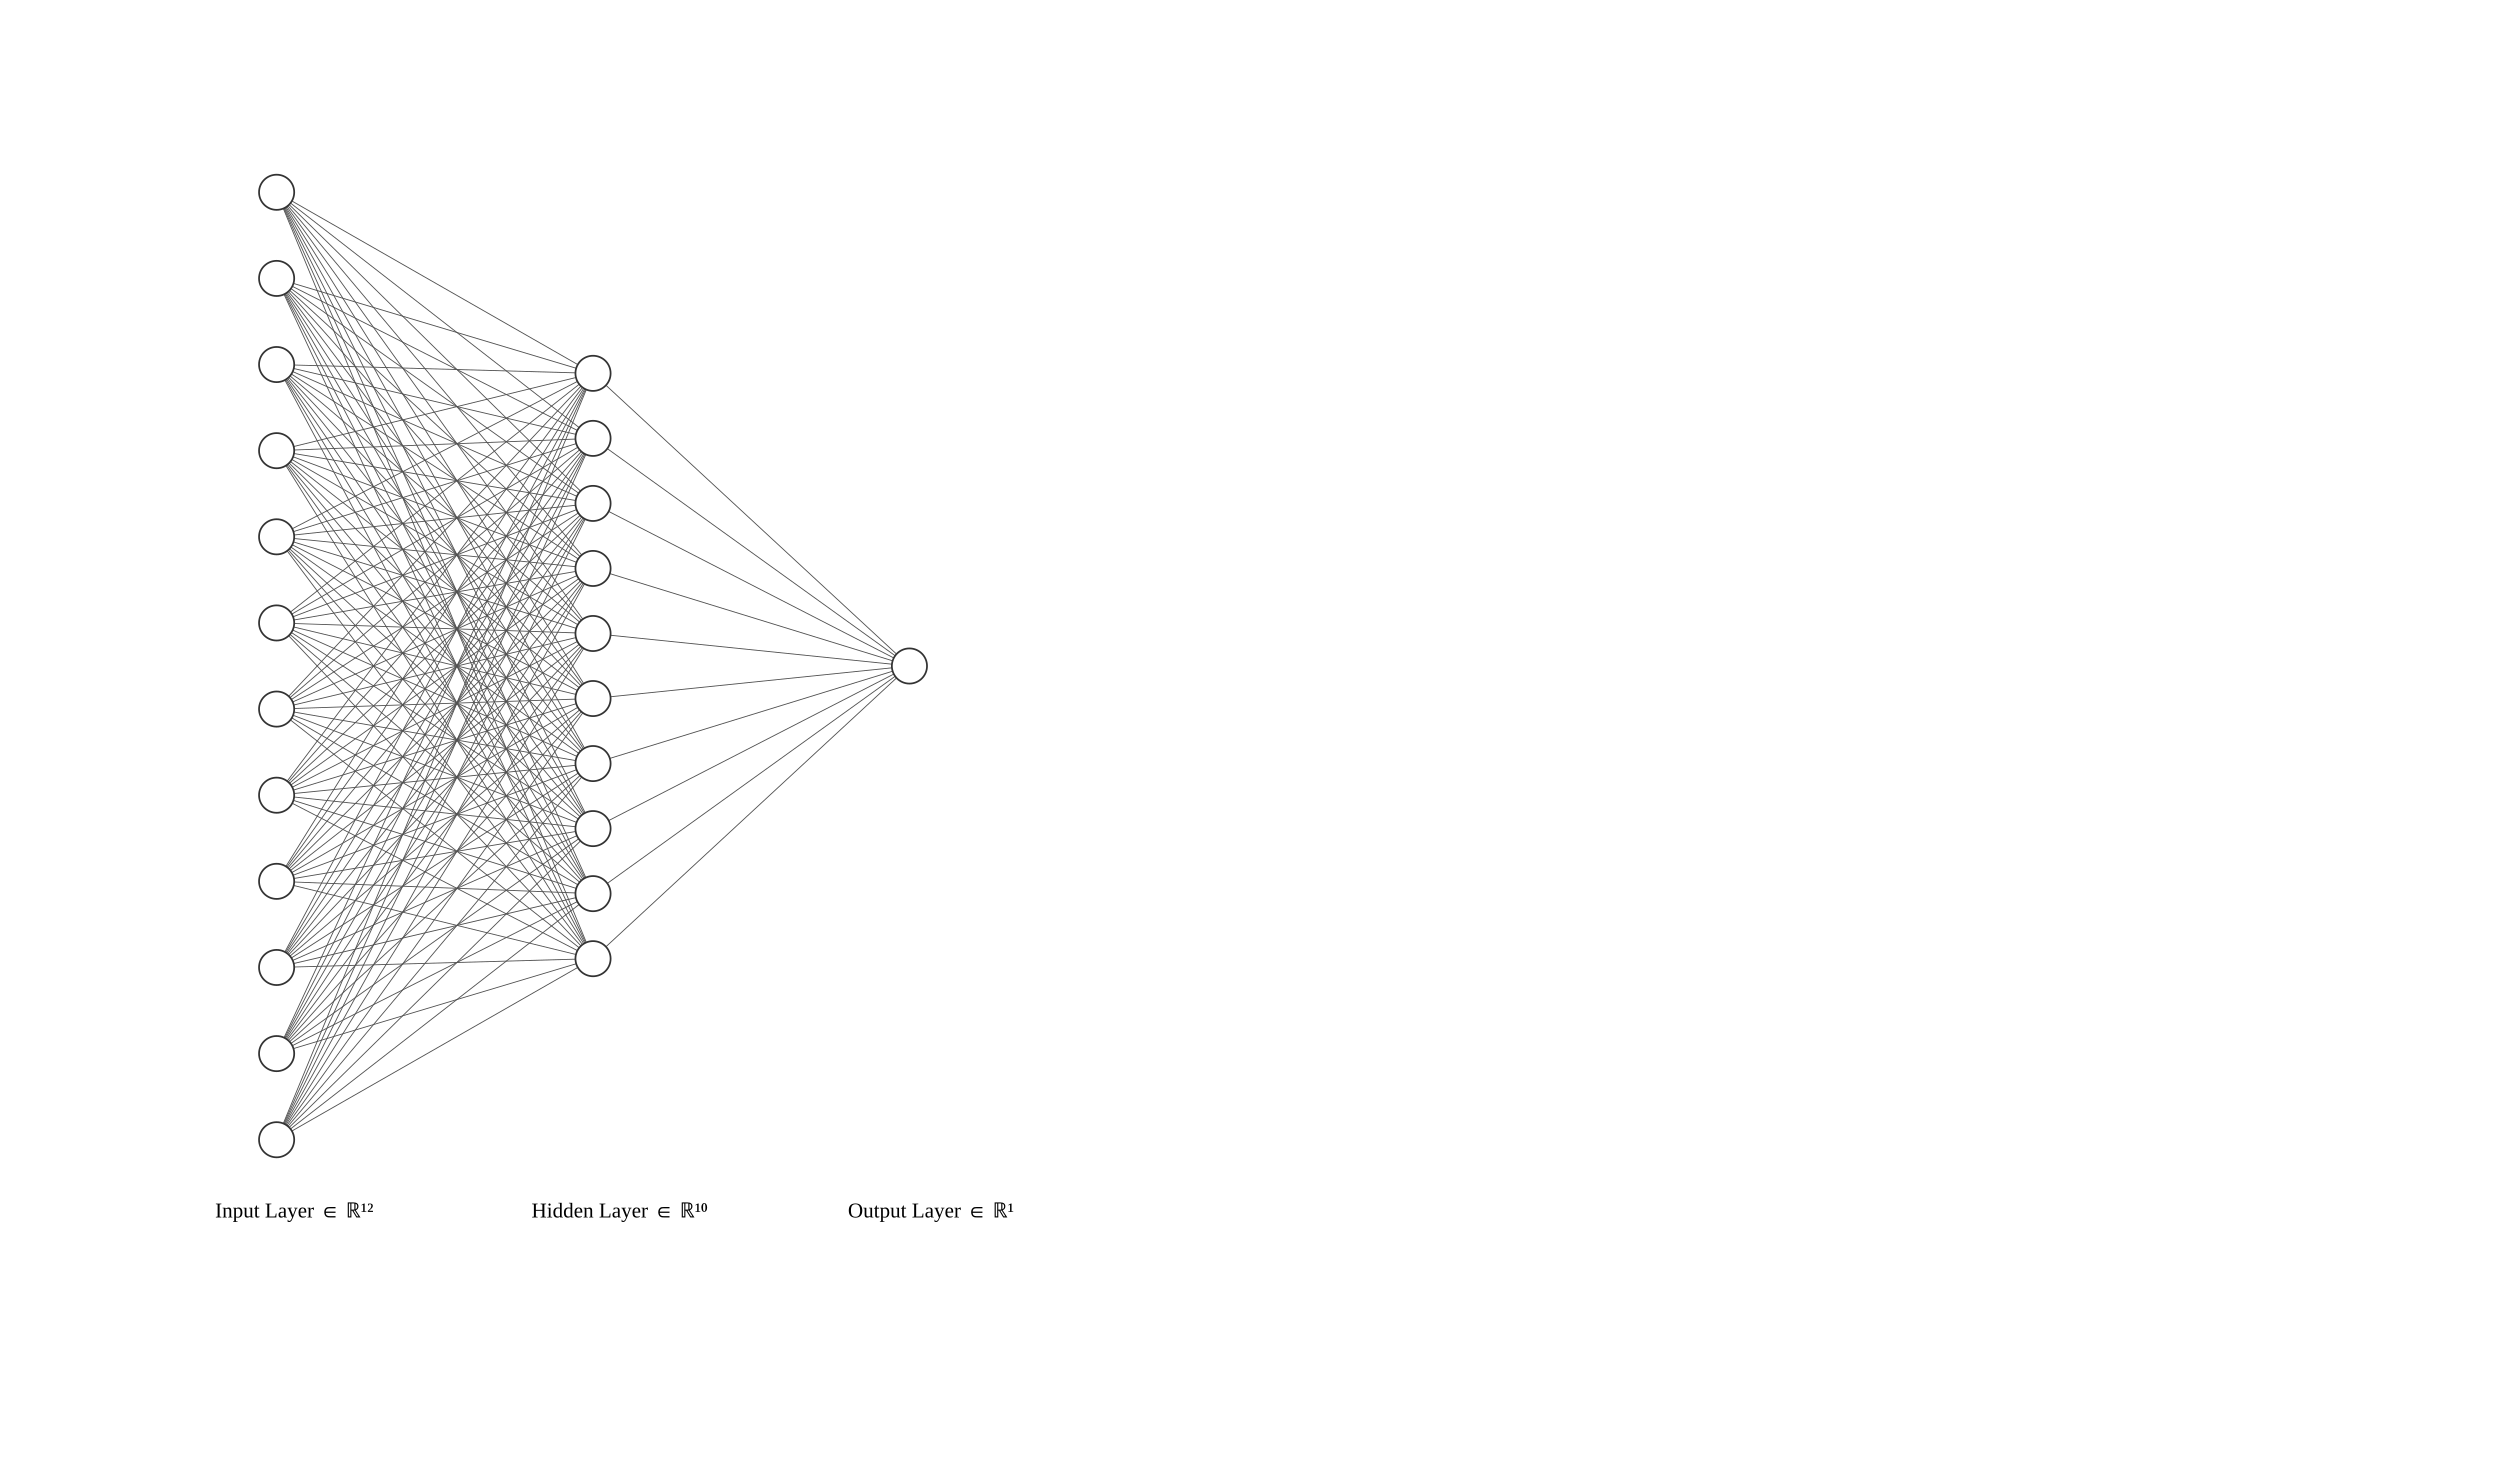
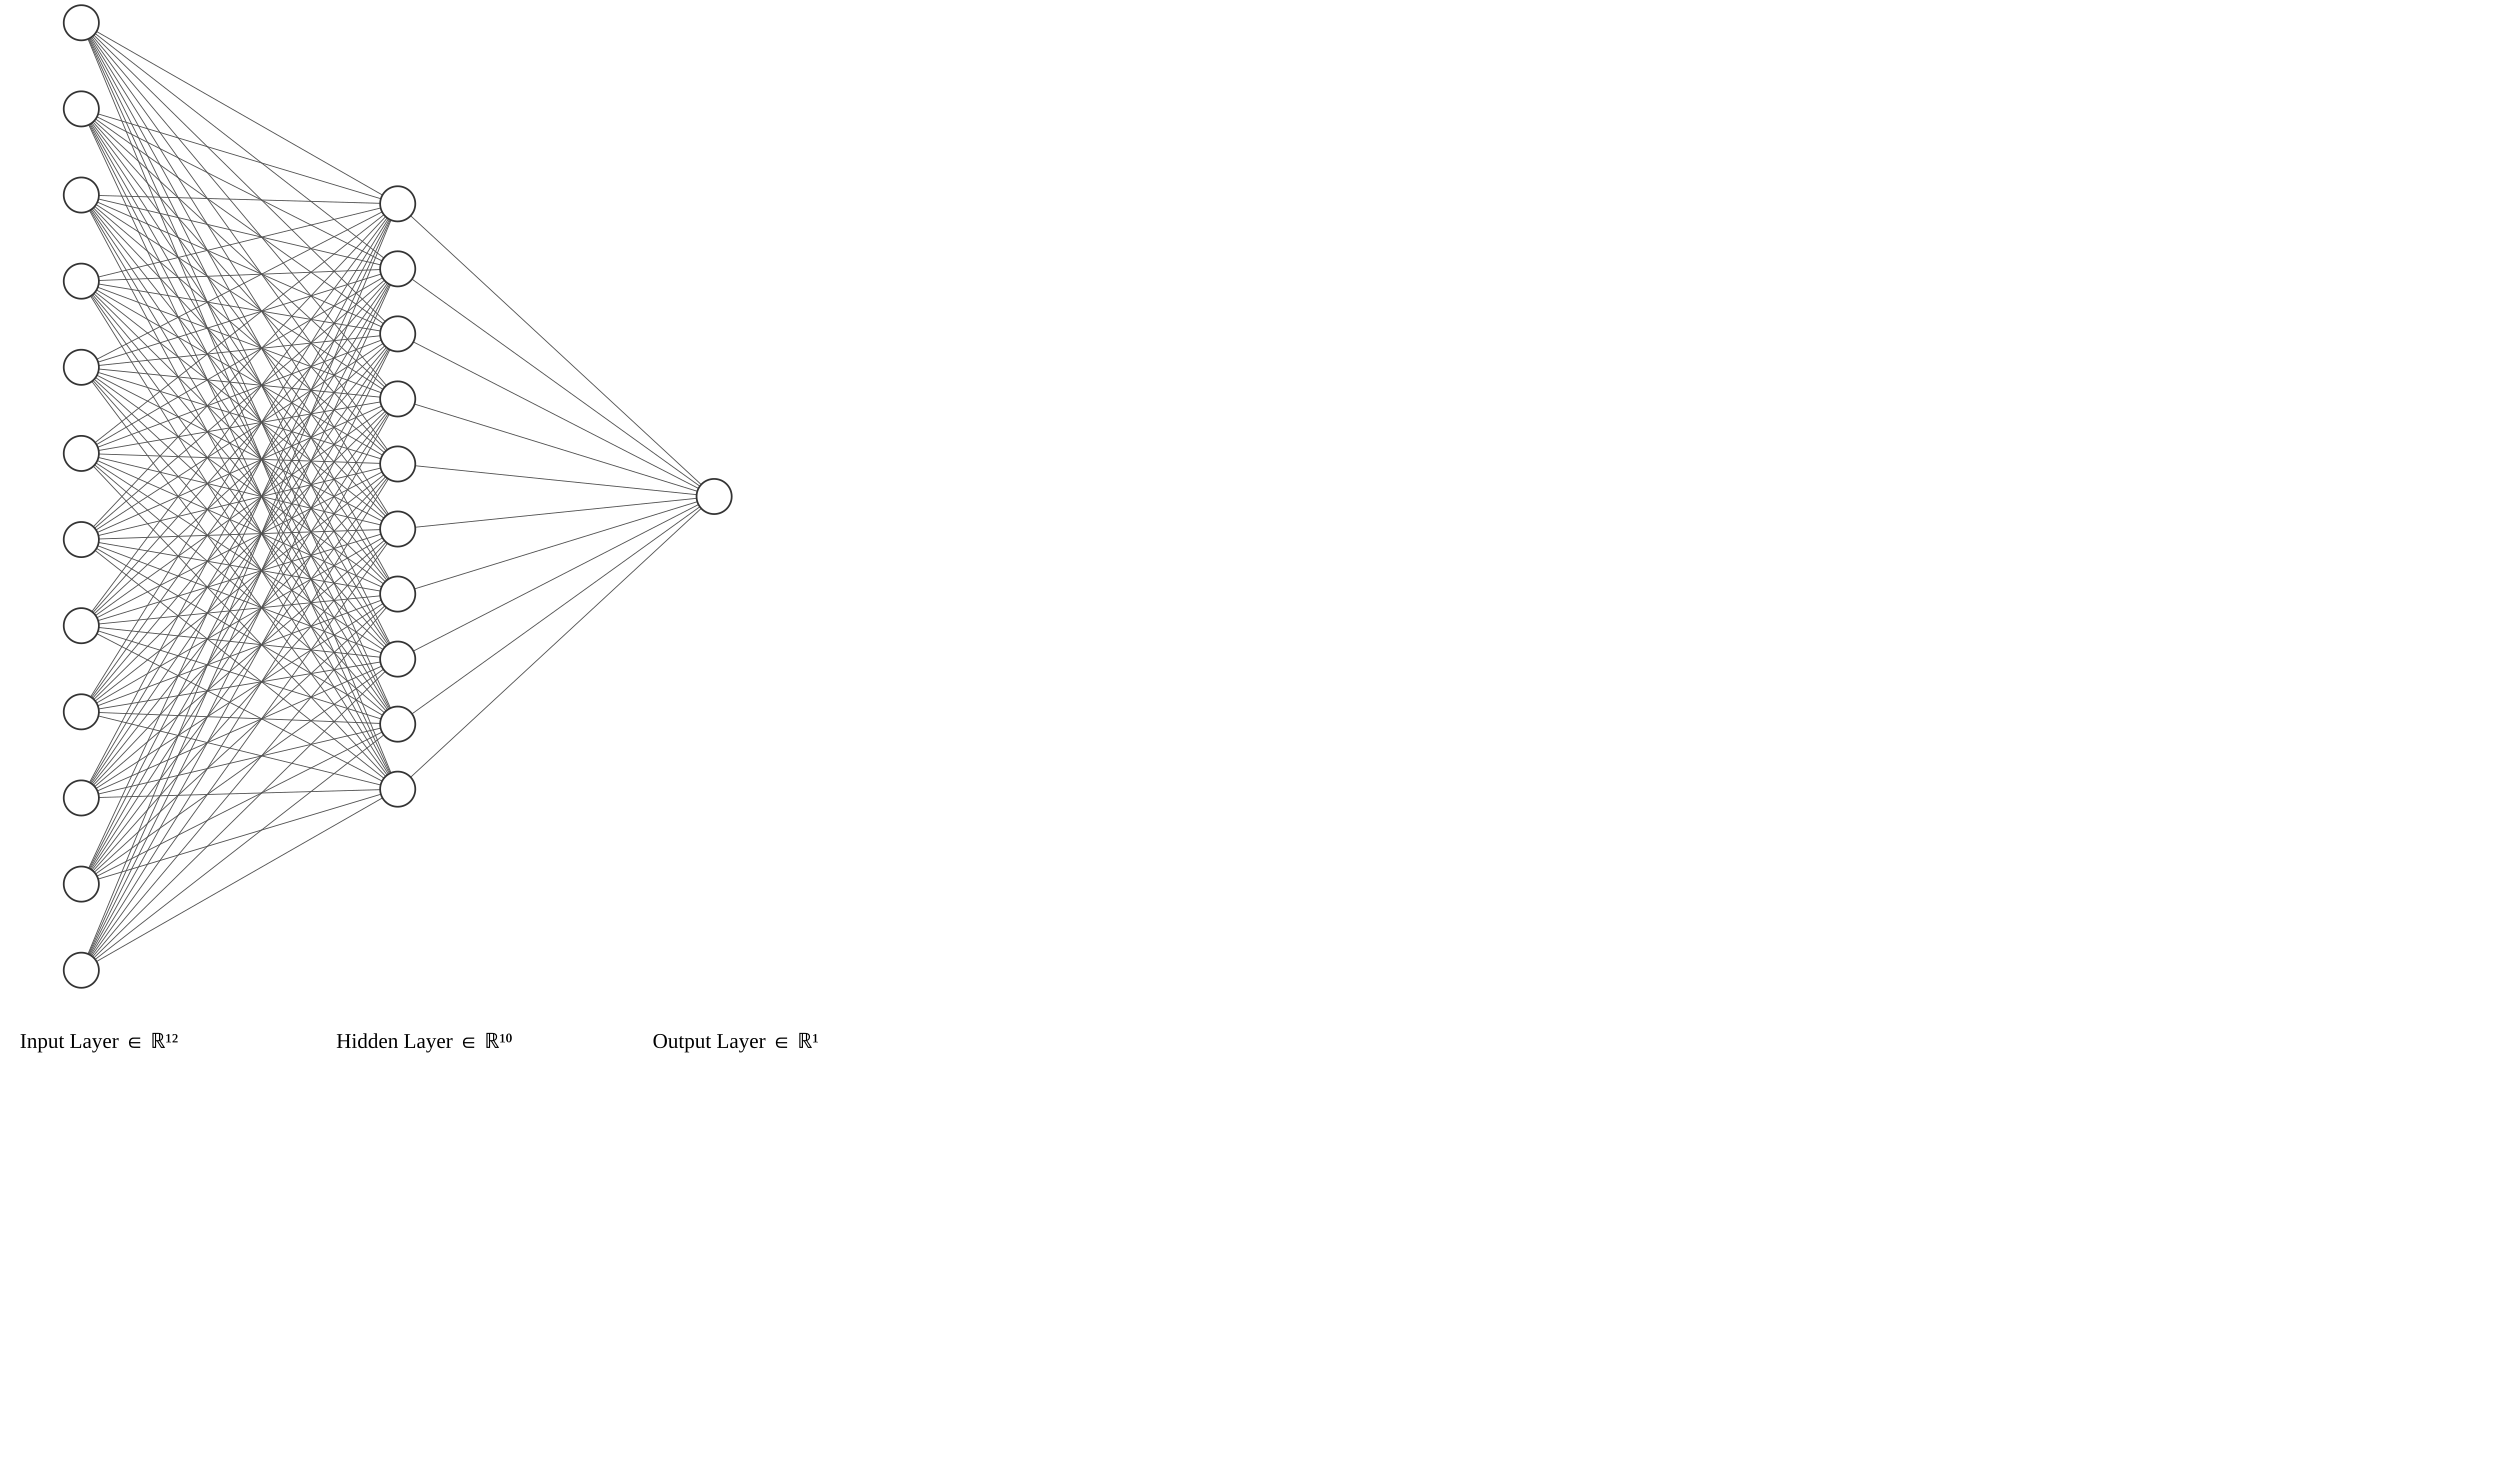
<svg xmlns="http://www.w3.org/2000/svg" width="1280" height="748" style="cursor: move;">
-   <g transform="translate(-290.3678,13.39633) scale(0.9)">
+   <g transform="translate(-390.3678,-73.39633) scale(0.9)">
    <path class="link" marker-end="" d="M480,94.5, 660,197.5" style="stroke-width: 0.5px; stroke-opacity: 1; stroke: rgb(80, 80, 80);" />
    <path class="link" marker-end="" d="M480,94.5, 660,234.5" style="stroke-width: 0.5px; stroke-opacity: 1; stroke: rgb(80, 80, 80);" />
    <path class="link" marker-end="" d="M480,94.5, 660,271.5" style="stroke-width: 0.5px; stroke-opacity: 1; stroke: rgb(80, 80, 80);" />
    <path class="link" marker-end="" d="M480,94.5, 660,308.5" style="stroke-width: 0.5px; stroke-opacity: 1; stroke: rgb(80, 80, 80);" />
    <path class="link" marker-end="" d="M480,94.5, 660,345.5" style="stroke-width: 0.5px; stroke-opacity: 1; stroke: rgb(80, 80, 80);" />
    <path class="link" marker-end="" d="M480,94.5, 660,382.5" style="stroke-width: 0.5px; stroke-opacity: 1; stroke: rgb(80, 80, 80);" />
    <path class="link" marker-end="" d="M480,94.5, 660,419.5" style="stroke-width: 0.5px; stroke-opacity: 1; stroke: rgb(80, 80, 80);" />
    <path class="link" marker-end="" d="M480,94.5, 660,456.5" style="stroke-width: 0.5px; stroke-opacity: 1; stroke: rgb(80, 80, 80);" />
    <path class="link" marker-end="" d="M480,94.5, 660,493.5" style="stroke-width: 0.5px; stroke-opacity: 1; stroke: rgb(80, 80, 80);" />
    <path class="link" marker-end="" d="M480,94.5, 660,530.5" style="stroke-width: 0.5px; stroke-opacity: 1; stroke: rgb(80, 80, 80);" />
    <path class="link" marker-end="" d="M480,143.5, 660,197.5" style="stroke-width: 0.5px; stroke-opacity: 1; stroke: rgb(80, 80, 80);" />
    <path class="link" marker-end="" d="M480,143.5, 660,234.5" style="stroke-width: 0.5px; stroke-opacity: 1; stroke: rgb(80, 80, 80);" />
    <path class="link" marker-end="" d="M480,143.5, 660,271.5" style="stroke-width: 0.5px; stroke-opacity: 1; stroke: rgb(80, 80, 80);" />
    <path class="link" marker-end="" d="M480,143.5, 660,308.5" style="stroke-width: 0.5px; stroke-opacity: 1; stroke: rgb(80, 80, 80);" />
    <path class="link" marker-end="" d="M480,143.5, 660,345.5" style="stroke-width: 0.5px; stroke-opacity: 1; stroke: rgb(80, 80, 80);" />
    <path class="link" marker-end="" d="M480,143.5, 660,382.5" style="stroke-width: 0.5px; stroke-opacity: 1; stroke: rgb(80, 80, 80);" />
    <path class="link" marker-end="" d="M480,143.5, 660,419.5" style="stroke-width: 0.5px; stroke-opacity: 1; stroke: rgb(80, 80, 80);" />
    <path class="link" marker-end="" d="M480,143.5, 660,456.5" style="stroke-width: 0.5px; stroke-opacity: 1; stroke: rgb(80, 80, 80);" />
    <path class="link" marker-end="" d="M480,143.5, 660,493.5" style="stroke-width: 0.5px; stroke-opacity: 1; stroke: rgb(80, 80, 80);" />
    <path class="link" marker-end="" d="M480,143.5, 660,530.5" style="stroke-width: 0.5px; stroke-opacity: 1; stroke: rgb(80, 80, 80);" />
    <path class="link" marker-end="" d="M480,192.5, 660,197.5" style="stroke-width: 0.5px; stroke-opacity: 1; stroke: rgb(80, 80, 80);" />
    <path class="link" marker-end="" d="M480,192.5, 660,234.5" style="stroke-width: 0.5px; stroke-opacity: 1; stroke: rgb(80, 80, 80);" />
    <path class="link" marker-end="" d="M480,192.5, 660,271.5" style="stroke-width: 0.5px; stroke-opacity: 1; stroke: rgb(80, 80, 80);" />
    <path class="link" marker-end="" d="M480,192.5, 660,308.5" style="stroke-width: 0.5px; stroke-opacity: 1; stroke: rgb(80, 80, 80);" />
    <path class="link" marker-end="" d="M480,192.5, 660,345.5" style="stroke-width: 0.5px; stroke-opacity: 1; stroke: rgb(80, 80, 80);" />
    <path class="link" marker-end="" d="M480,192.5, 660,382.5" style="stroke-width: 0.5px; stroke-opacity: 1; stroke: rgb(80, 80, 80);" />
    <path class="link" marker-end="" d="M480,192.5, 660,419.5" style="stroke-width: 0.5px; stroke-opacity: 1; stroke: rgb(80, 80, 80);" />
    <path class="link" marker-end="" d="M480,192.5, 660,456.5" style="stroke-width: 0.5px; stroke-opacity: 1; stroke: rgb(80, 80, 80);" />
    <path class="link" marker-end="" d="M480,192.5, 660,493.5" style="stroke-width: 0.5px; stroke-opacity: 1; stroke: rgb(80, 80, 80);" />
    <path class="link" marker-end="" d="M480,192.5, 660,530.5" style="stroke-width: 0.5px; stroke-opacity: 1; stroke: rgb(80, 80, 80);" />
    <path class="link" marker-end="" d="M480,241.5, 660,197.5" style="stroke-width: 0.5px; stroke-opacity: 1; stroke: rgb(80, 80, 80);" />
    <path class="link" marker-end="" d="M480,241.5, 660,234.5" style="stroke-width: 0.5px; stroke-opacity: 1; stroke: rgb(80, 80, 80);" />
    <path class="link" marker-end="" d="M480,241.5, 660,271.5" style="stroke-width: 0.5px; stroke-opacity: 1; stroke: rgb(80, 80, 80);" />
    <path class="link" marker-end="" d="M480,241.5, 660,308.5" style="stroke-width: 0.5px; stroke-opacity: 1; stroke: rgb(80, 80, 80);" />
    <path class="link" marker-end="" d="M480,241.5, 660,345.5" style="stroke-width: 0.5px; stroke-opacity: 1; stroke: rgb(80, 80, 80);" />
    <path class="link" marker-end="" d="M480,241.5, 660,382.5" style="stroke-width: 0.5px; stroke-opacity: 1; stroke: rgb(80, 80, 80);" />
    <path class="link" marker-end="" d="M480,241.5, 660,419.5" style="stroke-width: 0.5px; stroke-opacity: 1; stroke: rgb(80, 80, 80);" />
    <path class="link" marker-end="" d="M480,241.5, 660,456.5" style="stroke-width: 0.5px; stroke-opacity: 1; stroke: rgb(80, 80, 80);" />
    <path class="link" marker-end="" d="M480,241.5, 660,493.5" style="stroke-width: 0.5px; stroke-opacity: 1; stroke: rgb(80, 80, 80);" />
    <path class="link" marker-end="" d="M480,241.5, 660,530.5" style="stroke-width: 0.5px; stroke-opacity: 1; stroke: rgb(80, 80, 80);" />
    <path class="link" marker-end="" d="M480,290.5, 660,197.5" style="stroke-width: 0.5px; stroke-opacity: 1; stroke: rgb(80, 80, 80);" />
    <path class="link" marker-end="" d="M480,290.5, 660,234.5" style="stroke-width: 0.5px; stroke-opacity: 1; stroke: rgb(80, 80, 80);" />
    <path class="link" marker-end="" d="M480,290.5, 660,271.5" style="stroke-width: 0.5px; stroke-opacity: 1; stroke: rgb(80, 80, 80);" />
    <path class="link" marker-end="" d="M480,290.5, 660,308.5" style="stroke-width: 0.5px; stroke-opacity: 1; stroke: rgb(80, 80, 80);" />
    <path class="link" marker-end="" d="M480,290.5, 660,345.5" style="stroke-width: 0.5px; stroke-opacity: 1; stroke: rgb(80, 80, 80);" />
    <path class="link" marker-end="" d="M480,290.5, 660,382.5" style="stroke-width: 0.5px; stroke-opacity: 1; stroke: rgb(80, 80, 80);" />
    <path class="link" marker-end="" d="M480,290.5, 660,419.5" style="stroke-width: 0.5px; stroke-opacity: 1; stroke: rgb(80, 80, 80);" />
    <path class="link" marker-end="" d="M480,290.5, 660,456.5" style="stroke-width: 0.5px; stroke-opacity: 1; stroke: rgb(80, 80, 80);" />
    <path class="link" marker-end="" d="M480,290.5, 660,493.5" style="stroke-width: 0.5px; stroke-opacity: 1; stroke: rgb(80, 80, 80);" />
    <path class="link" marker-end="" d="M480,290.5, 660,530.5" style="stroke-width: 0.5px; stroke-opacity: 1; stroke: rgb(80, 80, 80);" />
    <path class="link" marker-end="" d="M480,339.5, 660,197.5" style="stroke-width: 0.5px; stroke-opacity: 1; stroke: rgb(80, 80, 80);" />
    <path class="link" marker-end="" d="M480,339.5, 660,234.5" style="stroke-width: 0.5px; stroke-opacity: 1; stroke: rgb(80, 80, 80);" />
    <path class="link" marker-end="" d="M480,339.5, 660,271.5" style="stroke-width: 0.5px; stroke-opacity: 1; stroke: rgb(80, 80, 80);" />
    <path class="link" marker-end="" d="M480,339.5, 660,308.5" style="stroke-width: 0.5px; stroke-opacity: 1; stroke: rgb(80, 80, 80);" />
    <path class="link" marker-end="" d="M480,339.5, 660,345.5" style="stroke-width: 0.5px; stroke-opacity: 1; stroke: rgb(80, 80, 80);" />
    <path class="link" marker-end="" d="M480,339.5, 660,382.5" style="stroke-width: 0.5px; stroke-opacity: 1; stroke: rgb(80, 80, 80);" />
    <path class="link" marker-end="" d="M480,339.5, 660,419.5" style="stroke-width: 0.5px; stroke-opacity: 1; stroke: rgb(80, 80, 80);" />
    <path class="link" marker-end="" d="M480,339.5, 660,456.5" style="stroke-width: 0.5px; stroke-opacity: 1; stroke: rgb(80, 80, 80);" />
    <path class="link" marker-end="" d="M480,339.5, 660,493.5" style="stroke-width: 0.5px; stroke-opacity: 1; stroke: rgb(80, 80, 80);" />
    <path class="link" marker-end="" d="M480,339.5, 660,530.5" style="stroke-width: 0.5px; stroke-opacity: 1; stroke: rgb(80, 80, 80);" />
    <path class="link" marker-end="" d="M480,388.5, 660,197.5" style="stroke-width: 0.5px; stroke-opacity: 1; stroke: rgb(80, 80, 80);" />
    <path class="link" marker-end="" d="M480,388.5, 660,234.5" style="stroke-width: 0.5px; stroke-opacity: 1; stroke: rgb(80, 80, 80);" />
    <path class="link" marker-end="" d="M480,388.5, 660,271.5" style="stroke-width: 0.5px; stroke-opacity: 1; stroke: rgb(80, 80, 80);" />
    <path class="link" marker-end="" d="M480,388.5, 660,308.5" style="stroke-width: 0.5px; stroke-opacity: 1; stroke: rgb(80, 80, 80);" />
    <path class="link" marker-end="" d="M480,388.5, 660,345.5" style="stroke-width: 0.5px; stroke-opacity: 1; stroke: rgb(80, 80, 80);" />
    <path class="link" marker-end="" d="M480,388.5, 660,382.5" style="stroke-width: 0.5px; stroke-opacity: 1; stroke: rgb(80, 80, 80);" />
    <path class="link" marker-end="" d="M480,388.5, 660,419.5" style="stroke-width: 0.5px; stroke-opacity: 1; stroke: rgb(80, 80, 80);" />
    <path class="link" marker-end="" d="M480,388.5, 660,456.5" style="stroke-width: 0.5px; stroke-opacity: 1; stroke: rgb(80, 80, 80);" />
    <path class="link" marker-end="" d="M480,388.5, 660,493.5" style="stroke-width: 0.5px; stroke-opacity: 1; stroke: rgb(80, 80, 80);" />
    <path class="link" marker-end="" d="M480,388.5, 660,530.5" style="stroke-width: 0.5px; stroke-opacity: 1; stroke: rgb(80, 80, 80);" />
    <path class="link" marker-end="" d="M480,437.5, 660,197.5" style="stroke-width: 0.5px; stroke-opacity: 1; stroke: rgb(80, 80, 80);" />
    <path class="link" marker-end="" d="M480,437.5, 660,234.5" style="stroke-width: 0.5px; stroke-opacity: 1; stroke: rgb(80, 80, 80);" />
    <path class="link" marker-end="" d="M480,437.5, 660,271.5" style="stroke-width: 0.5px; stroke-opacity: 1; stroke: rgb(80, 80, 80);" />
    <path class="link" marker-end="" d="M480,437.5, 660,308.5" style="stroke-width: 0.5px; stroke-opacity: 1; stroke: rgb(80, 80, 80);" />
    <path class="link" marker-end="" d="M480,437.5, 660,345.5" style="stroke-width: 0.5px; stroke-opacity: 1; stroke: rgb(80, 80, 80);" />
    <path class="link" marker-end="" d="M480,437.5, 660,382.5" style="stroke-width: 0.5px; stroke-opacity: 1; stroke: rgb(80, 80, 80);" />
    <path class="link" marker-end="" d="M480,437.5, 660,419.5" style="stroke-width: 0.5px; stroke-opacity: 1; stroke: rgb(80, 80, 80);" />
    <path class="link" marker-end="" d="M480,437.5, 660,456.5" style="stroke-width: 0.5px; stroke-opacity: 1; stroke: rgb(80, 80, 80);" />
    <path class="link" marker-end="" d="M480,437.5, 660,493.5" style="stroke-width: 0.5px; stroke-opacity: 1; stroke: rgb(80, 80, 80);" />
    <path class="link" marker-end="" d="M480,437.5, 660,530.5" style="stroke-width: 0.5px; stroke-opacity: 1; stroke: rgb(80, 80, 80);" />
    <path class="link" marker-end="" d="M480,486.5, 660,197.5" style="stroke-width: 0.5px; stroke-opacity: 1; stroke: rgb(80, 80, 80);" />
    <path class="link" marker-end="" d="M480,486.5, 660,234.5" style="stroke-width: 0.5px; stroke-opacity: 1; stroke: rgb(80, 80, 80);" />
    <path class="link" marker-end="" d="M480,486.5, 660,271.5" style="stroke-width: 0.5px; stroke-opacity: 1; stroke: rgb(80, 80, 80);" />
    <path class="link" marker-end="" d="M480,486.5, 660,308.5" style="stroke-width: 0.5px; stroke-opacity: 1; stroke: rgb(80, 80, 80);" />
    <path class="link" marker-end="" d="M480,486.5, 660,345.5" style="stroke-width: 0.5px; stroke-opacity: 1; stroke: rgb(80, 80, 80);" />
    <path class="link" marker-end="" d="M480,486.5, 660,382.5" style="stroke-width: 0.5px; stroke-opacity: 1; stroke: rgb(80, 80, 80);" />
    <path class="link" marker-end="" d="M480,486.5, 660,419.5" style="stroke-width: 0.5px; stroke-opacity: 1; stroke: rgb(80, 80, 80);" />
    <path class="link" marker-end="" d="M480,486.5, 660,456.5" style="stroke-width: 0.5px; stroke-opacity: 1; stroke: rgb(80, 80, 80);" />
    <path class="link" marker-end="" d="M480,486.5, 660,493.5" style="stroke-width: 0.5px; stroke-opacity: 1; stroke: rgb(80, 80, 80);" />
    <path class="link" marker-end="" d="M480,486.5, 660,530.5" style="stroke-width: 0.5px; stroke-opacity: 1; stroke: rgb(80, 80, 80);" />
    <path class="link" marker-end="" d="M480,535.5, 660,197.5" style="stroke-width: 0.5px; stroke-opacity: 1; stroke: rgb(80, 80, 80);" />
    <path class="link" marker-end="" d="M480,535.5, 660,234.5" style="stroke-width: 0.5px; stroke-opacity: 1; stroke: rgb(80, 80, 80);" />
    <path class="link" marker-end="" d="M480,535.5, 660,271.5" style="stroke-width: 0.5px; stroke-opacity: 1; stroke: rgb(80, 80, 80);" />
    <path class="link" marker-end="" d="M480,535.5, 660,308.5" style="stroke-width: 0.5px; stroke-opacity: 1; stroke: rgb(80, 80, 80);" />
    <path class="link" marker-end="" d="M480,535.5, 660,345.5" style="stroke-width: 0.5px; stroke-opacity: 1; stroke: rgb(80, 80, 80);" />
    <path class="link" marker-end="" d="M480,535.5, 660,382.5" style="stroke-width: 0.5px; stroke-opacity: 1; stroke: rgb(80, 80, 80);" />
    <path class="link" marker-end="" d="M480,535.5, 660,419.5" style="stroke-width: 0.5px; stroke-opacity: 1; stroke: rgb(80, 80, 80);" />
    <path class="link" marker-end="" d="M480,535.5, 660,456.5" style="stroke-width: 0.5px; stroke-opacity: 1; stroke: rgb(80, 80, 80);" />
    <path class="link" marker-end="" d="M480,535.5, 660,493.5" style="stroke-width: 0.5px; stroke-opacity: 1; stroke: rgb(80, 80, 80);" />
    <path class="link" marker-end="" d="M480,535.5, 660,530.5" style="stroke-width: 0.5px; stroke-opacity: 1; stroke: rgb(80, 80, 80);" />
    <path class="link" marker-end="" d="M480,584.5, 660,197.5" style="stroke-width: 0.5px; stroke-opacity: 1; stroke: rgb(80, 80, 80);" />
    <path class="link" marker-end="" d="M480,584.5, 660,234.5" style="stroke-width: 0.5px; stroke-opacity: 1; stroke: rgb(80, 80, 80);" />
    <path class="link" marker-end="" d="M480,584.5, 660,271.5" style="stroke-width: 0.5px; stroke-opacity: 1; stroke: rgb(80, 80, 80);" />
    <path class="link" marker-end="" d="M480,584.5, 660,308.5" style="stroke-width: 0.5px; stroke-opacity: 1; stroke: rgb(80, 80, 80);" />
    <path class="link" marker-end="" d="M480,584.5, 660,345.5" style="stroke-width: 0.5px; stroke-opacity: 1; stroke: rgb(80, 80, 80);" />
    <path class="link" marker-end="" d="M480,584.5, 660,382.5" style="stroke-width: 0.5px; stroke-opacity: 1; stroke: rgb(80, 80, 80);" />
    <path class="link" marker-end="" d="M480,584.5, 660,419.5" style="stroke-width: 0.5px; stroke-opacity: 1; stroke: rgb(80, 80, 80);" />
    <path class="link" marker-end="" d="M480,584.5, 660,456.5" style="stroke-width: 0.5px; stroke-opacity: 1; stroke: rgb(80, 80, 80);" />
    <path class="link" marker-end="" d="M480,584.5, 660,493.5" style="stroke-width: 0.5px; stroke-opacity: 1; stroke: rgb(80, 80, 80);" />
    <path class="link" marker-end="" d="M480,584.5, 660,530.5" style="stroke-width: 0.5px; stroke-opacity: 1; stroke: rgb(80, 80, 80);" />
    <path class="link" marker-end="" d="M480,633.5, 660,197.5" style="stroke-width: 0.5px; stroke-opacity: 1; stroke: rgb(80, 80, 80);" />
    <path class="link" marker-end="" d="M480,633.5, 660,234.5" style="stroke-width: 0.5px; stroke-opacity: 1; stroke: rgb(80, 80, 80);" />
    <path class="link" marker-end="" d="M480,633.5, 660,271.5" style="stroke-width: 0.5px; stroke-opacity: 1; stroke: rgb(80, 80, 80);" />
    <path class="link" marker-end="" d="M480,633.5, 660,308.5" style="stroke-width: 0.5px; stroke-opacity: 1; stroke: rgb(80, 80, 80);" />
    <path class="link" marker-end="" d="M480,633.5, 660,345.5" style="stroke-width: 0.5px; stroke-opacity: 1; stroke: rgb(80, 80, 80);" />
    <path class="link" marker-end="" d="M480,633.5, 660,382.5" style="stroke-width: 0.5px; stroke-opacity: 1; stroke: rgb(80, 80, 80);" />
    <path class="link" marker-end="" d="M480,633.5, 660,419.5" style="stroke-width: 0.5px; stroke-opacity: 1; stroke: rgb(80, 80, 80);" />
    <path class="link" marker-end="" d="M480,633.5, 660,456.5" style="stroke-width: 0.5px; stroke-opacity: 1; stroke: rgb(80, 80, 80);" />
    <path class="link" marker-end="" d="M480,633.5, 660,493.5" style="stroke-width: 0.5px; stroke-opacity: 1; stroke: rgb(80, 80, 80);" />
    <path class="link" marker-end="" d="M480,633.5, 660,530.5" style="stroke-width: 0.5px; stroke-opacity: 1; stroke: rgb(80, 80, 80);" />
    <path class="link" marker-end="" d="M660,197.5, 840,364" style="stroke-width: 0.5px; stroke-opacity: 1; stroke: rgb(80, 80, 80);" />
    <path class="link" marker-end="" d="M660,234.5, 840,364" style="stroke-width: 0.5px; stroke-opacity: 1; stroke: rgb(80, 80, 80);" />
    <path class="link" marker-end="" d="M660,271.5, 840,364" style="stroke-width: 0.5px; stroke-opacity: 1; stroke: rgb(80, 80, 80);" />
    <path class="link" marker-end="" d="M660,308.5, 840,364" style="stroke-width: 0.5px; stroke-opacity: 1; stroke: rgb(80, 80, 80);" />
    <path class="link" marker-end="" d="M660,345.5, 840,364" style="stroke-width: 0.5px; stroke-opacity: 1; stroke: rgb(80, 80, 80);" />
    <path class="link" marker-end="" d="M660,382.5, 840,364" style="stroke-width: 0.5px; stroke-opacity: 1; stroke: rgb(80, 80, 80);" />
    <path class="link" marker-end="" d="M660,419.5, 840,364" style="stroke-width: 0.5px; stroke-opacity: 1; stroke: rgb(80, 80, 80);" />
    <path class="link" marker-end="" d="M660,456.5, 840,364" style="stroke-width: 0.5px; stroke-opacity: 1; stroke: rgb(80, 80, 80);" />
    <path class="link" marker-end="" d="M660,493.5, 840,364" style="stroke-width: 0.5px; stroke-opacity: 1; stroke: rgb(80, 80, 80);" />
    <path class="link" marker-end="" d="M660,530.5, 840,364" style="stroke-width: 0.5px; stroke-opacity: 1; stroke: rgb(80, 80, 80);" />
    <circle r="10" class="node" id="0_0" cx="480" cy="94.5" style="fill: rgb(255, 255, 255); stroke: rgb(51, 51, 51);" />
    <circle r="10" class="node" id="0_1" cx="480" cy="143.5" style="fill: rgb(255, 255, 255); stroke: rgb(51, 51, 51);" />
    <circle r="10" class="node" id="0_2" cx="480" cy="192.5" style="fill: rgb(255, 255, 255); stroke: rgb(51, 51, 51);" />
    <circle r="10" class="node" id="0_3" cx="480" cy="241.5" style="fill: rgb(255, 255, 255); stroke: rgb(51, 51, 51);" />
    <circle r="10" class="node" id="0_4" cx="480" cy="290.5" style="fill: rgb(255, 255, 255); stroke: rgb(51, 51, 51);" />
    <circle r="10" class="node" id="0_5" cx="480" cy="339.5" style="fill: rgb(255, 255, 255); stroke: rgb(51, 51, 51);" />
    <circle r="10" class="node" id="0_6" cx="480" cy="388.5" style="fill: rgb(255, 255, 255); stroke: rgb(51, 51, 51);" />
    <circle r="10" class="node" id="0_7" cx="480" cy="437.5" style="fill: rgb(255, 255, 255); stroke: rgb(51, 51, 51);" />
    <circle r="10" class="node" id="0_8" cx="480" cy="486.5" style="fill: rgb(255, 255, 255); stroke: rgb(51, 51, 51);" />
    <circle r="10" class="node" id="0_9" cx="480" cy="535.5" style="fill: rgb(255, 255, 255); stroke: rgb(51, 51, 51);" />
    <circle r="10" class="node" id="0_10" cx="480" cy="584.5" style="fill: rgb(255, 255, 255); stroke: rgb(51, 51, 51);" />
    <circle r="10" class="node" id="0_11" cx="480" cy="633.5" style="fill: rgb(255, 255, 255); stroke: rgb(51, 51, 51);" />
    <circle r="10" class="node" id="1_0" cx="660" cy="197.5" style="fill: rgb(255, 255, 255); stroke: rgb(51, 51, 51);" />
    <circle r="10" class="node" id="1_1" cx="660" cy="234.5" style="fill: rgb(255, 255, 255); stroke: rgb(51, 51, 51);" />
    <circle r="10" class="node" id="1_2" cx="660" cy="271.5" style="fill: rgb(255, 255, 255); stroke: rgb(51, 51, 51);" />
    <circle r="10" class="node" id="1_3" cx="660" cy="308.5" style="fill: rgb(255, 255, 255); stroke: rgb(51, 51, 51);" />
    <circle r="10" class="node" id="1_4" cx="660" cy="345.5" style="fill: rgb(255, 255, 255); stroke: rgb(51, 51, 51);" />
    <circle r="10" class="node" id="1_5" cx="660" cy="382.5" style="fill: rgb(255, 255, 255); stroke: rgb(51, 51, 51);" />
    <circle r="10" class="node" id="1_6" cx="660" cy="419.5" style="fill: rgb(255, 255, 255); stroke: rgb(51, 51, 51);" />
    <circle r="10" class="node" id="1_7" cx="660" cy="456.5" style="fill: rgb(255, 255, 255); stroke: rgb(51, 51, 51);" />
    <circle r="10" class="node" id="1_8" cx="660" cy="493.5" style="fill: rgb(255, 255, 255); stroke: rgb(51, 51, 51);" />
    <circle r="10" class="node" id="1_9" cx="660" cy="530.5" style="fill: rgb(255, 255, 255); stroke: rgb(51, 51, 51);" />
    <circle r="10" class="node" id="2_0" cx="840" cy="364" style="fill: rgb(255, 255, 255); stroke: rgb(51, 51, 51);" />
    <text class="text" dy=".35em" x="445" y="673.5" style="font-size: 12px;">Input Layer ∈ ℝ¹²</text>
    <text class="text" dy=".35em" x="625" y="673.5" style="font-size: 12px;">Hidden Layer ∈ ℝ¹⁰</text>
    <text class="text" dy=".35em" x="805" y="673.5" style="font-size: 12px;">Output Layer ∈ ℝ¹</text>
  </g>
  <defs>
    <marker id="arrow" viewBox="0 -5 10 10" markerWidth="7" markerHeight="7" orient="auto" refX="40">
      <path d="M0,-5L10,0L0,5" style="stroke: rgb(80, 80, 80); fill: none;" />
    </marker>
  </defs>
</svg>
